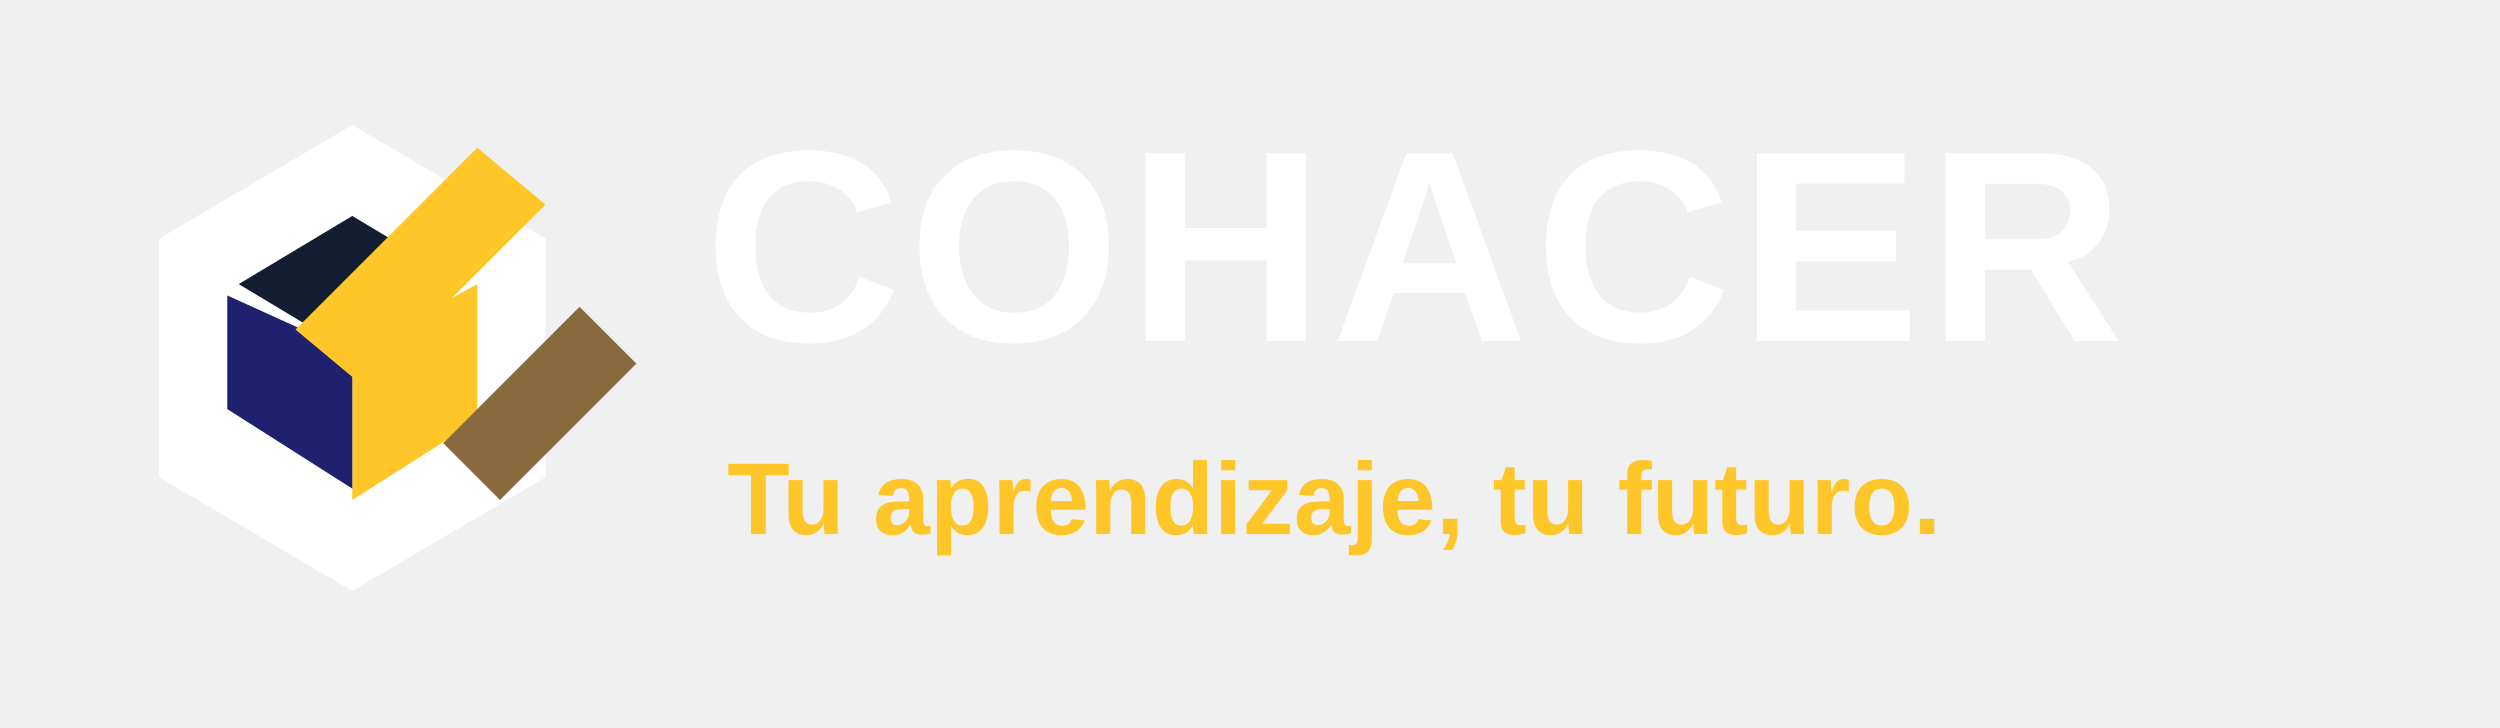
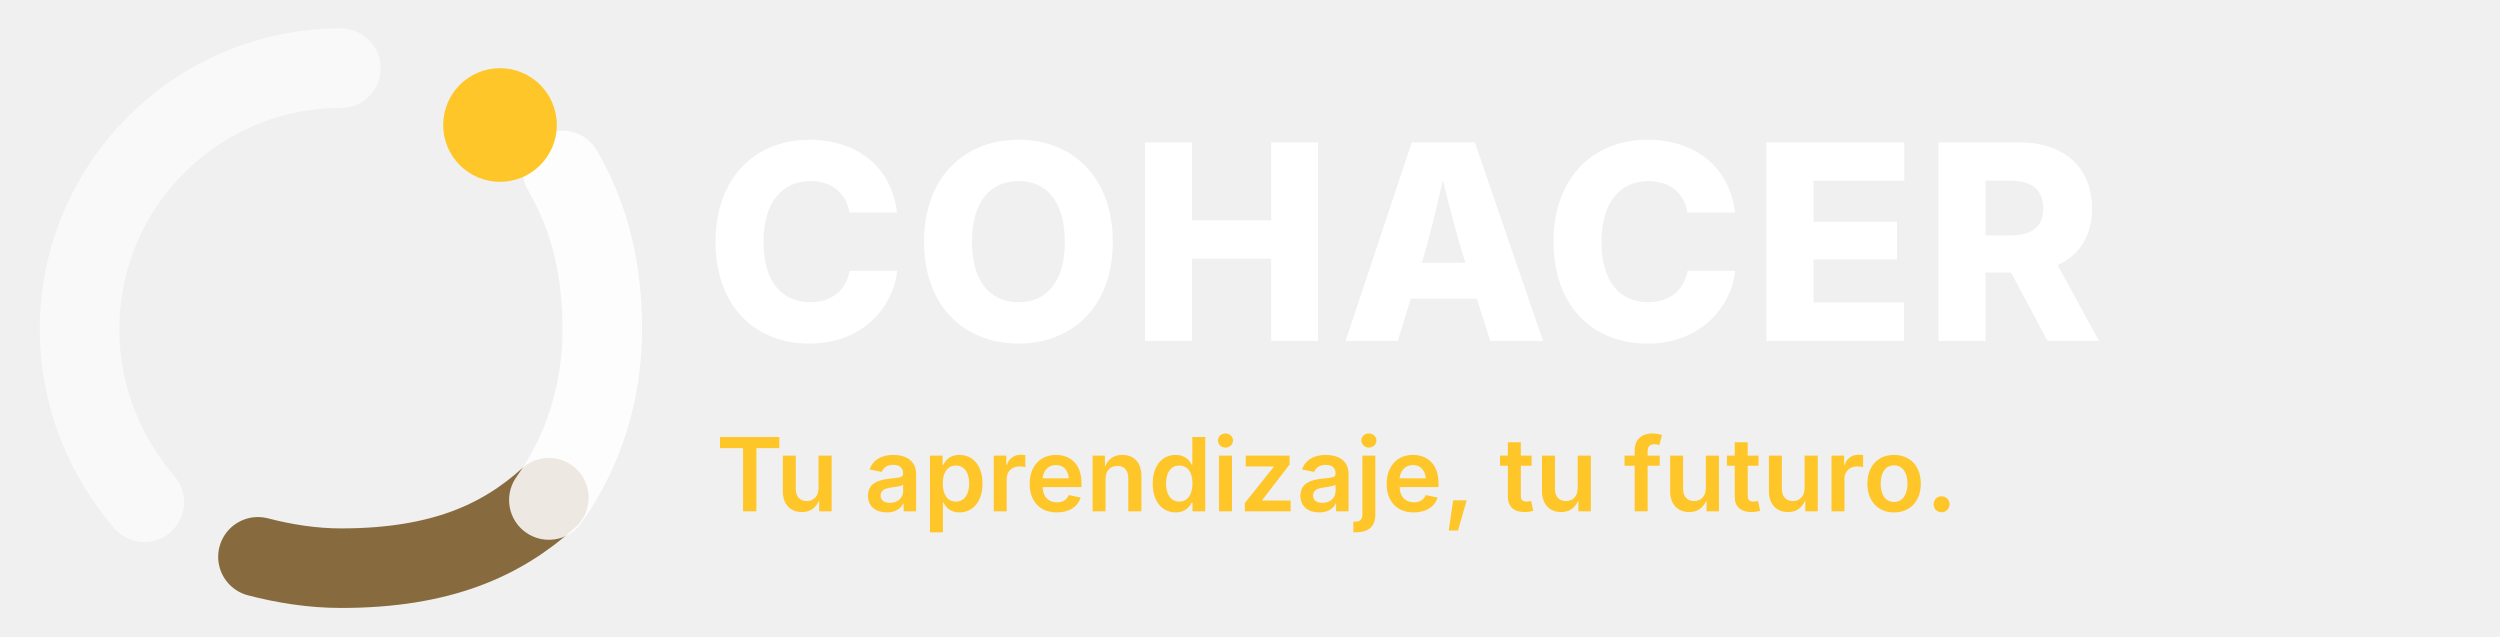
- <svg xmlns="http://www.w3.org/2000/svg" width="220" height="64" viewBox="0 0 220 64" role="img" aria-labelledby="t d">
-   <rect width="220" height="64" fill="none" />
-   <g transform="translate(7 8)">
-     <path d="M24 3 7 13v21l17 10 17-10V13L24 3Z" fill="#ffffff" />
-     <path d="M24 11 14 17l10 6 10-6-10-6Z" fill="#151d33" />
-     <path d="M24 23v13l11-7V17l-11 6Z" fill="#ffc629" />
-     <path d="M13 18v10l11 7V23l-11-5Z" fill="#202070" />
-     <path d="m41 10-6-5-16 16 6 5L41 10Z" fill="#ffc629" />
-     <path d="m32 31 12-12 5 5-12 12-5-5Z" fill="#876b3f" />
+ <svg xmlns="http://www.w3.org/2000/svg" width="220" height="56" viewBox="0 0 220 56" role="img" aria-labelledby="logo-title logo-desc">
+   <rect width="220" height="56" fill="none" />
+   <g transform="translate(6, 4)">
+     <path d="M24 2C11.3 2 1 12.3 1 25c0 5.8 2.2 11.1 5.7 15.2" fill="none" stroke="rgba(255,255,255,0.6)" stroke-width="7" stroke-linecap="round" />
+     <path d="M42.3 39.8C38.2 43.5 32.9 46 24 46c-2.5 0-5-.4-7.3-1" fill="none" stroke="#876b3f" stroke-width="7" stroke-linecap="round" />
+     <path d="M43.5 11C46 15.3 47 19.9 47 25c0 5.6-1.7 10.8-4.7 15" fill="none" stroke="rgba(255,255,255,0.85)" stroke-width="7" stroke-linecap="round" />
+     <circle cx="38" cy="7" r="5" fill="#ffc629" />
  </g>
-   <text x="62" y="30" font-family="Arial, sans-serif" font-size="24" font-weight="800" fill="#ffffff" letter-spacing=".6">COHACER</text>
-   <text x="64" y="47" font-family="Arial, sans-serif" font-size="9" font-weight="700" fill="#ffc629">Tu aprendizaje, tu futuro.</text>
+   <text x="62" y="30" font-family="Inter, Arial, sans-serif" font-size="24" font-weight="800" fill="#ffffff" letter-spacing="0.5">COHACER</text>
+   <text x="63" y="45" font-family="Inter, Arial, sans-serif" font-size="9" font-weight="600" fill="#ffc629">Tu aprendizaje, tu futuro.</text>
</svg>
